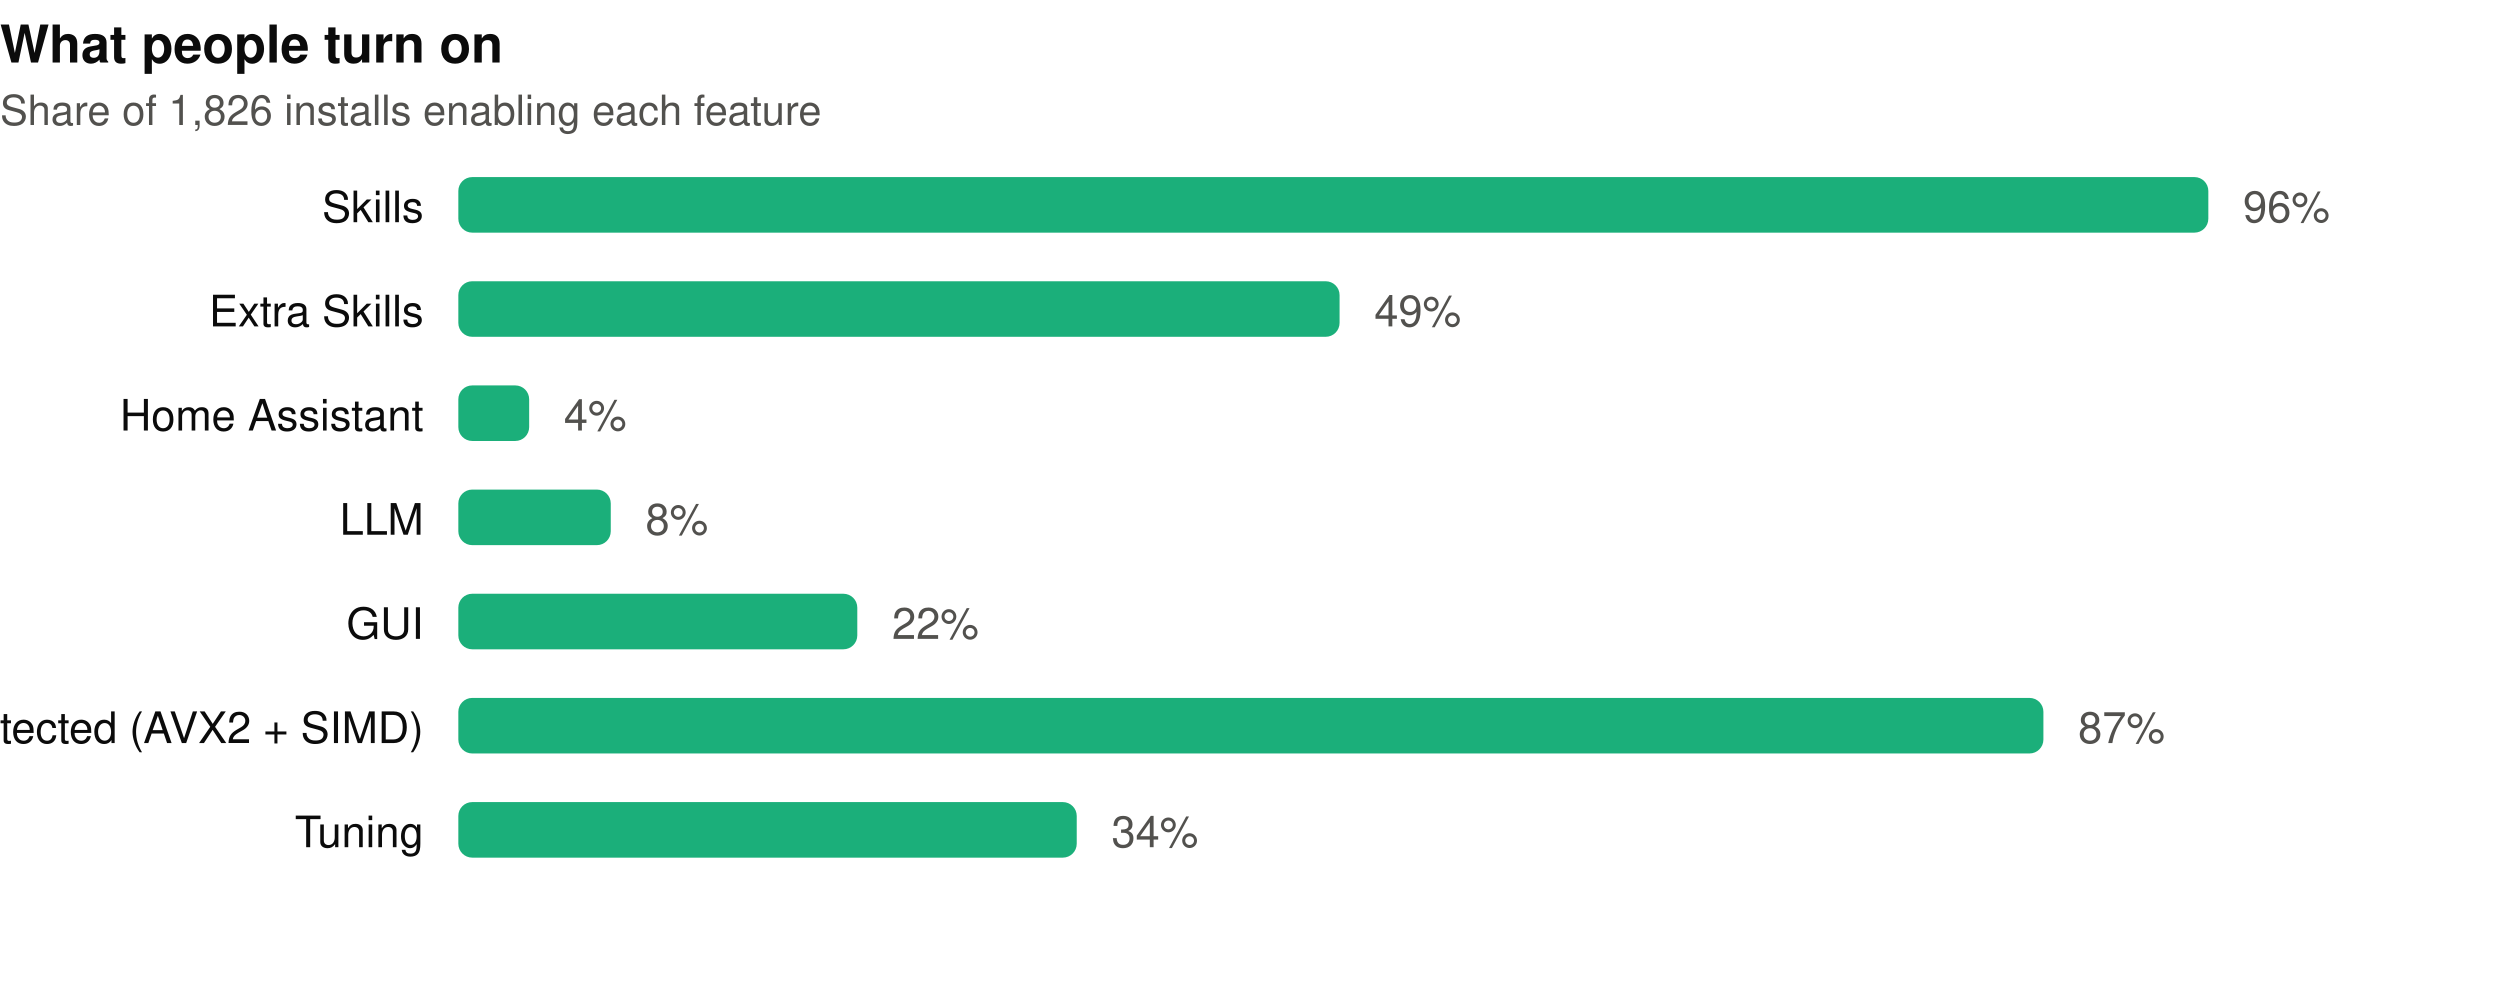
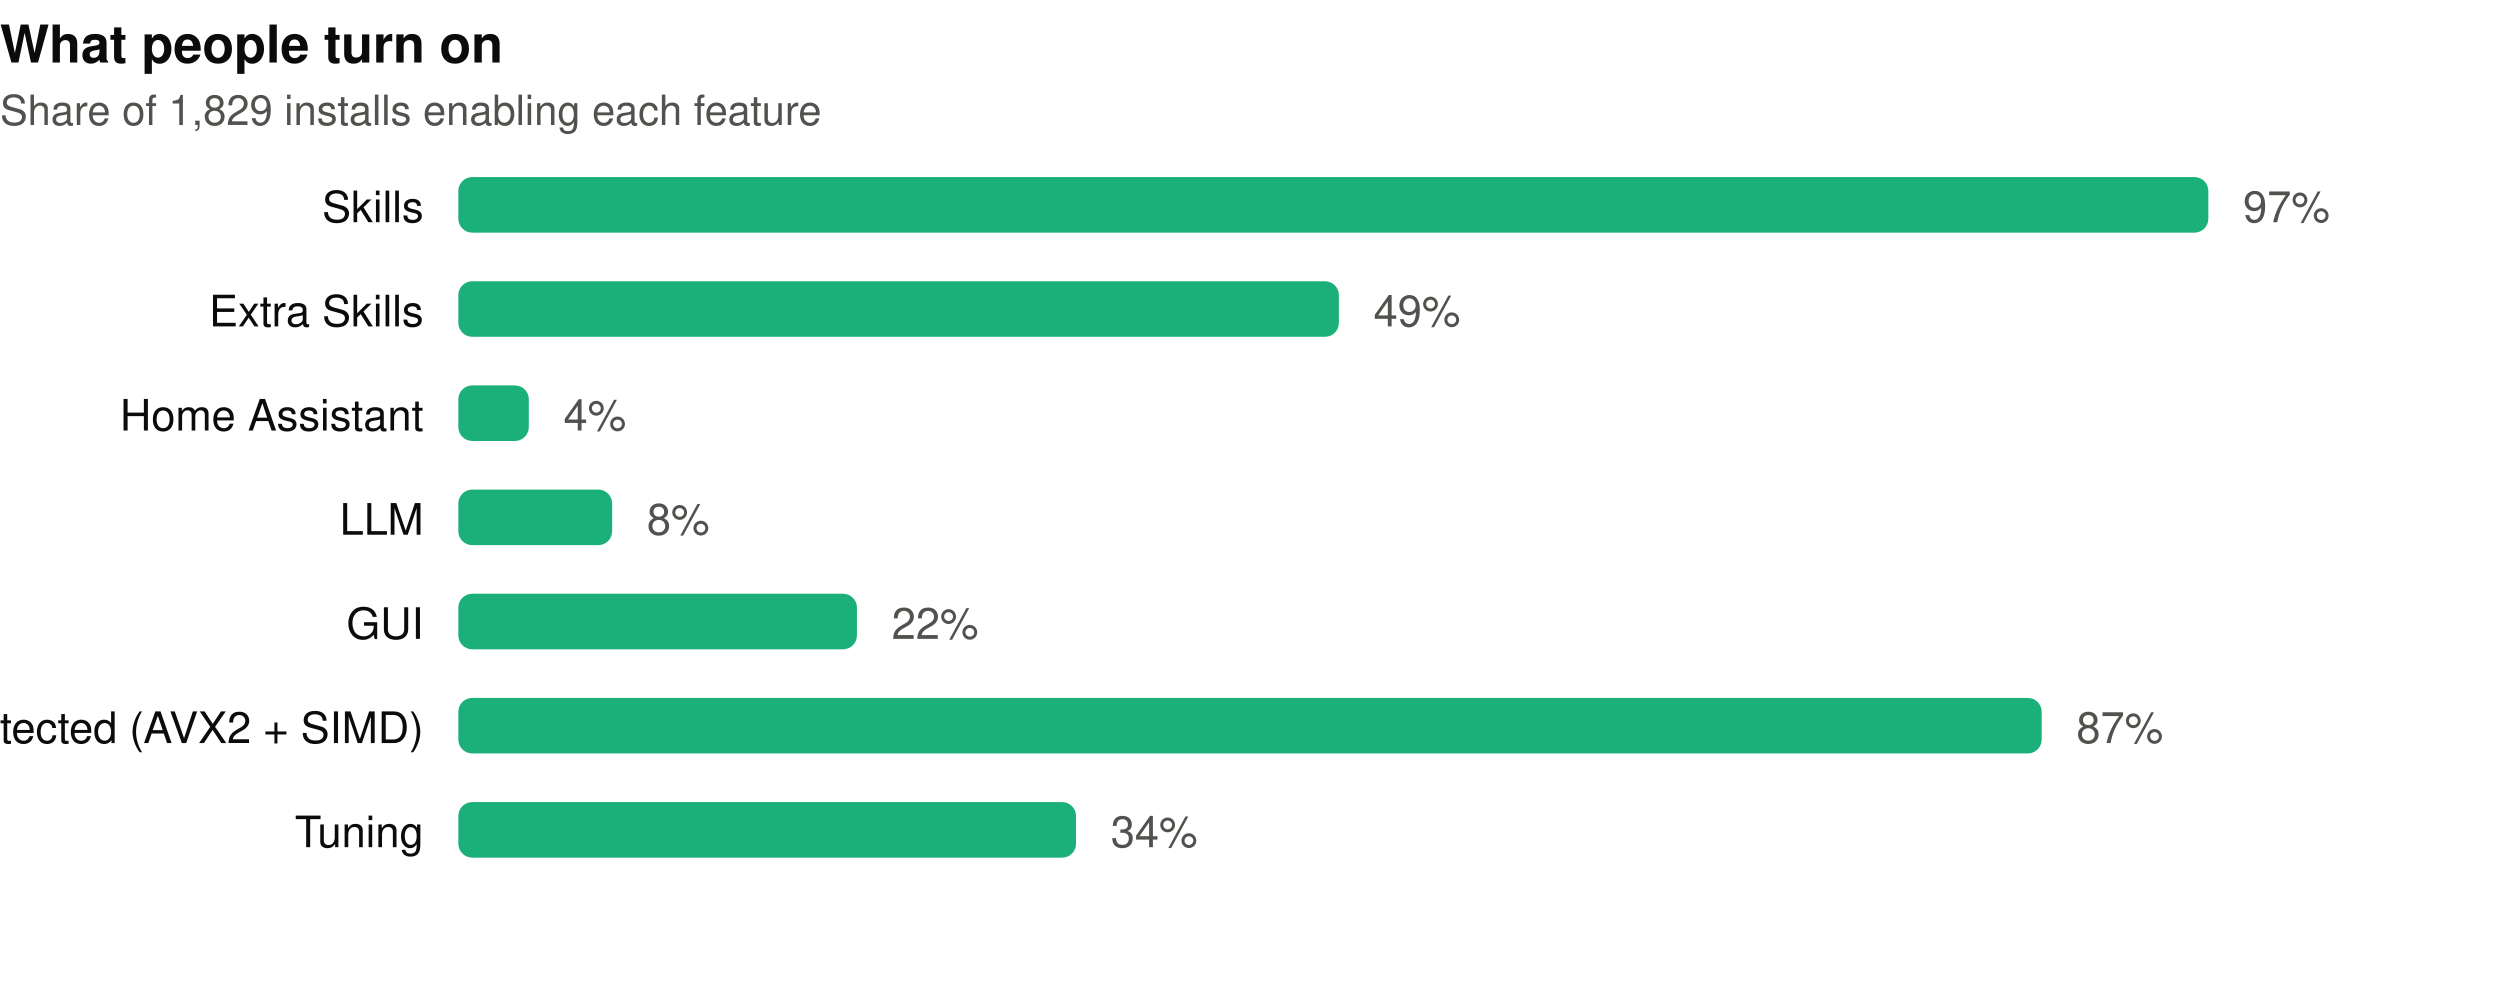
- <svg xmlns="http://www.w3.org/2000/svg" width="720" height="284" viewBox="0 0 720 284" role="img" aria-label="What people turn on. Share of 1,826 installs enabling each feature">
+ <svg xmlns="http://www.w3.org/2000/svg" width="720" height="284" viewBox="0 0 720 284" role="img" aria-label="What people turn on. Share of 1,829 installs enabling each feature">
  <text x="0" y="18" font-family="ui-sans-serif,-apple-system,BlinkMacSystemFont,'Segoe UI',Helvetica,Arial,sans-serif" font-size="15" font-weight="600" fill="#0b0b0b">What people turn on</text>
-   <text x="0" y="36" font-family="ui-sans-serif,-apple-system,BlinkMacSystemFont,'Segoe UI',Helvetica,Arial,sans-serif" font-size="12" fill="#52514e">Share of 1,826 installs enabling each feature</text>
+   <text x="0" y="36" font-family="ui-sans-serif,-apple-system,BlinkMacSystemFont,'Segoe UI',Helvetica,Arial,sans-serif" font-size="12" fill="#52514e">Share of 1,829 installs enabling each feature</text>
  <text x="122" y="64.0" text-anchor="end" font-family="ui-sans-serif,-apple-system,BlinkMacSystemFont,'Segoe UI',Helvetica,Arial,sans-serif" font-size="12.5" fill="#0b0b0b">Skills</text>
  <rect x="132" y="51.0" width="504.0" height="16" rx="4" fill="#1baf7a" />
-   <text x="646.0" y="64.0" font-family="ui-sans-serif,-apple-system,BlinkMacSystemFont,'Segoe UI',Helvetica,Arial,sans-serif" font-size="12.5" fill="#52514e">96%</text>
+   <text x="646.0" y="64.0" font-family="ui-sans-serif,-apple-system,BlinkMacSystemFont,'Segoe UI',Helvetica,Arial,sans-serif" font-size="12.5" fill="#52514e">97%</text>
  <text x="122" y="94.0" text-anchor="end" font-family="ui-sans-serif,-apple-system,BlinkMacSystemFont,'Segoe UI',Helvetica,Arial,sans-serif" font-size="12.5" fill="#0b0b0b">Extra Skills</text>
-   <rect x="132" y="81.0" width="253.8" height="16" rx="4" fill="#1baf7a" />
-   <text x="395.8" y="94.0" font-family="ui-sans-serif,-apple-system,BlinkMacSystemFont,'Segoe UI',Helvetica,Arial,sans-serif" font-size="12.5" fill="#52514e">49%</text>
+   <rect x="132" y="81.0" width="253.6" height="16" rx="4" fill="#1baf7a" />
+   <text x="395.6" y="94.0" font-family="ui-sans-serif,-apple-system,BlinkMacSystemFont,'Segoe UI',Helvetica,Arial,sans-serif" font-size="12.5" fill="#52514e">49%</text>
  <text x="122" y="124.0" text-anchor="end" font-family="ui-sans-serif,-apple-system,BlinkMacSystemFont,'Segoe UI',Helvetica,Arial,sans-serif" font-size="12.5" fill="#0b0b0b">Home Assistant</text>
-   <rect x="132" y="111.0" width="20.4" height="16" rx="4" fill="#1baf7a" />
-   <text x="162.4" y="124.0" font-family="ui-sans-serif,-apple-system,BlinkMacSystemFont,'Segoe UI',Helvetica,Arial,sans-serif" font-size="12.5" fill="#52514e">4%</text>
+   <rect x="132" y="111.0" width="20.3" height="16" rx="4" fill="#1baf7a" />
+   <text x="162.3" y="124.0" font-family="ui-sans-serif,-apple-system,BlinkMacSystemFont,'Segoe UI',Helvetica,Arial,sans-serif" font-size="12.5" fill="#52514e">4%</text>
  <text x="122" y="154.0" text-anchor="end" font-family="ui-sans-serif,-apple-system,BlinkMacSystemFont,'Segoe UI',Helvetica,Arial,sans-serif" font-size="12.5" fill="#0b0b0b">LLM</text>
-   <rect x="132" y="141.0" width="43.9" height="16" rx="4" fill="#1baf7a" />
-   <text x="185.9" y="154.0" font-family="ui-sans-serif,-apple-system,BlinkMacSystemFont,'Segoe UI',Helvetica,Arial,sans-serif" font-size="12.5" fill="#52514e">8%</text>
+   <rect x="132" y="141.0" width="44.3" height="16" rx="4" fill="#1baf7a" />
+   <text x="186.3" y="154.0" font-family="ui-sans-serif,-apple-system,BlinkMacSystemFont,'Segoe UI',Helvetica,Arial,sans-serif" font-size="12.5" fill="#52514e">8%</text>
  <text x="122" y="184.0" text-anchor="end" font-family="ui-sans-serif,-apple-system,BlinkMacSystemFont,'Segoe UI',Helvetica,Arial,sans-serif" font-size="12.5" fill="#0b0b0b">GUI</text>
-   <rect x="132" y="171.0" width="114.9" height="16" rx="4" fill="#1baf7a" />
-   <text x="256.9" y="184.0" font-family="ui-sans-serif,-apple-system,BlinkMacSystemFont,'Segoe UI',Helvetica,Arial,sans-serif" font-size="12.5" fill="#52514e">22%</text>
+   <rect x="132" y="171.0" width="114.8" height="16" rx="4" fill="#1baf7a" />
+   <text x="256.8" y="184.0" font-family="ui-sans-serif,-apple-system,BlinkMacSystemFont,'Segoe UI',Helvetica,Arial,sans-serif" font-size="12.5" fill="#52514e">22%</text>
  <text x="122" y="214.0" text-anchor="end" font-family="ui-sans-serif,-apple-system,BlinkMacSystemFont,'Segoe UI',Helvetica,Arial,sans-serif" font-size="12.5" fill="#0b0b0b">CPU capability detected (AVX2 + SIMD)</text>
-   <rect x="132" y="201.0" width="456.5" height="16" rx="4" fill="#1baf7a" />
-   <text x="598.5" y="214.0" font-family="ui-sans-serif,-apple-system,BlinkMacSystemFont,'Segoe UI',Helvetica,Arial,sans-serif" font-size="12.5" fill="#52514e">87%</text>
+   <rect x="132" y="201.0" width="456.0" height="16" rx="4" fill="#1baf7a" />
+   <text x="598.0" y="214.0" font-family="ui-sans-serif,-apple-system,BlinkMacSystemFont,'Segoe UI',Helvetica,Arial,sans-serif" font-size="12.5" fill="#52514e">87%</text>
  <text x="122" y="244.0" text-anchor="end" font-family="ui-sans-serif,-apple-system,BlinkMacSystemFont,'Segoe UI',Helvetica,Arial,sans-serif" font-size="12.5" fill="#0b0b0b">Tuning</text>
-   <rect x="132" y="231.0" width="178.1" height="16" rx="4" fill="#1baf7a" />
-   <text x="320.1" y="244.0" font-family="ui-sans-serif,-apple-system,BlinkMacSystemFont,'Segoe UI',Helvetica,Arial,sans-serif" font-size="12.5" fill="#52514e">34%</text>
+   <rect x="132" y="231.0" width="177.9" height="16" rx="4" fill="#1baf7a" />
+   <text x="319.9" y="244.0" font-family="ui-sans-serif,-apple-system,BlinkMacSystemFont,'Segoe UI',Helvetica,Arial,sans-serif" font-size="12.5" fill="#52514e">34%</text>
</svg>
